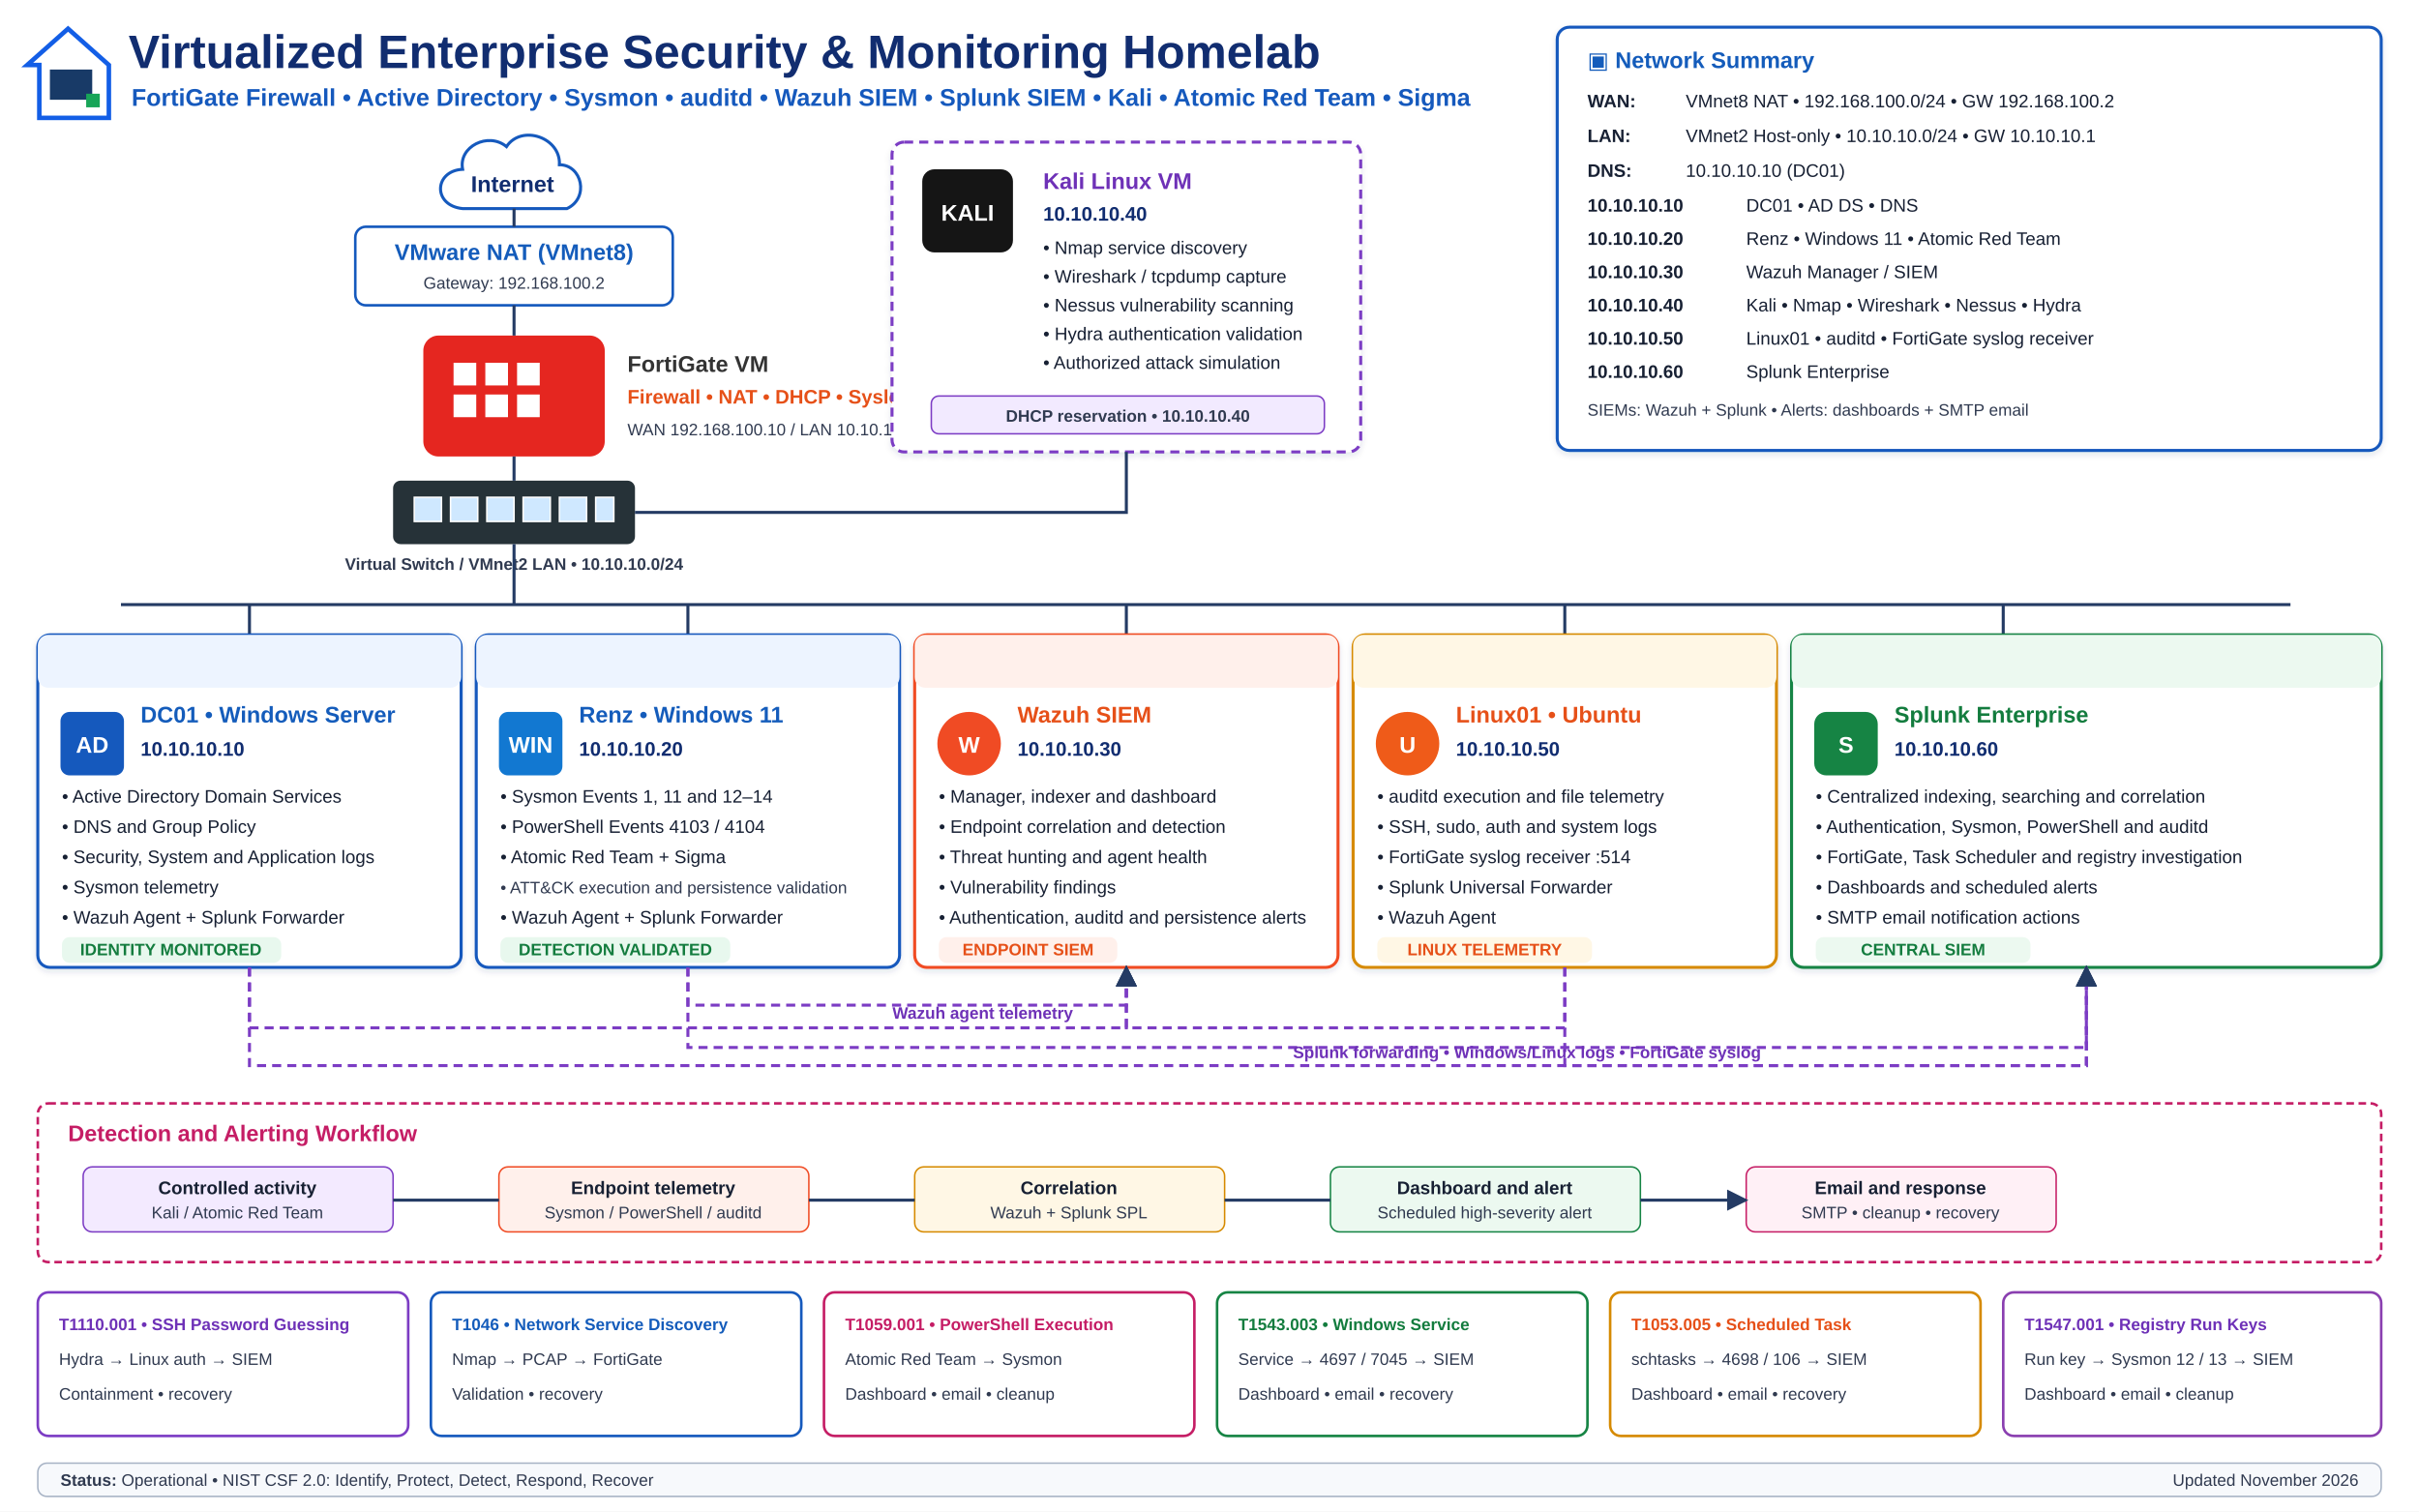
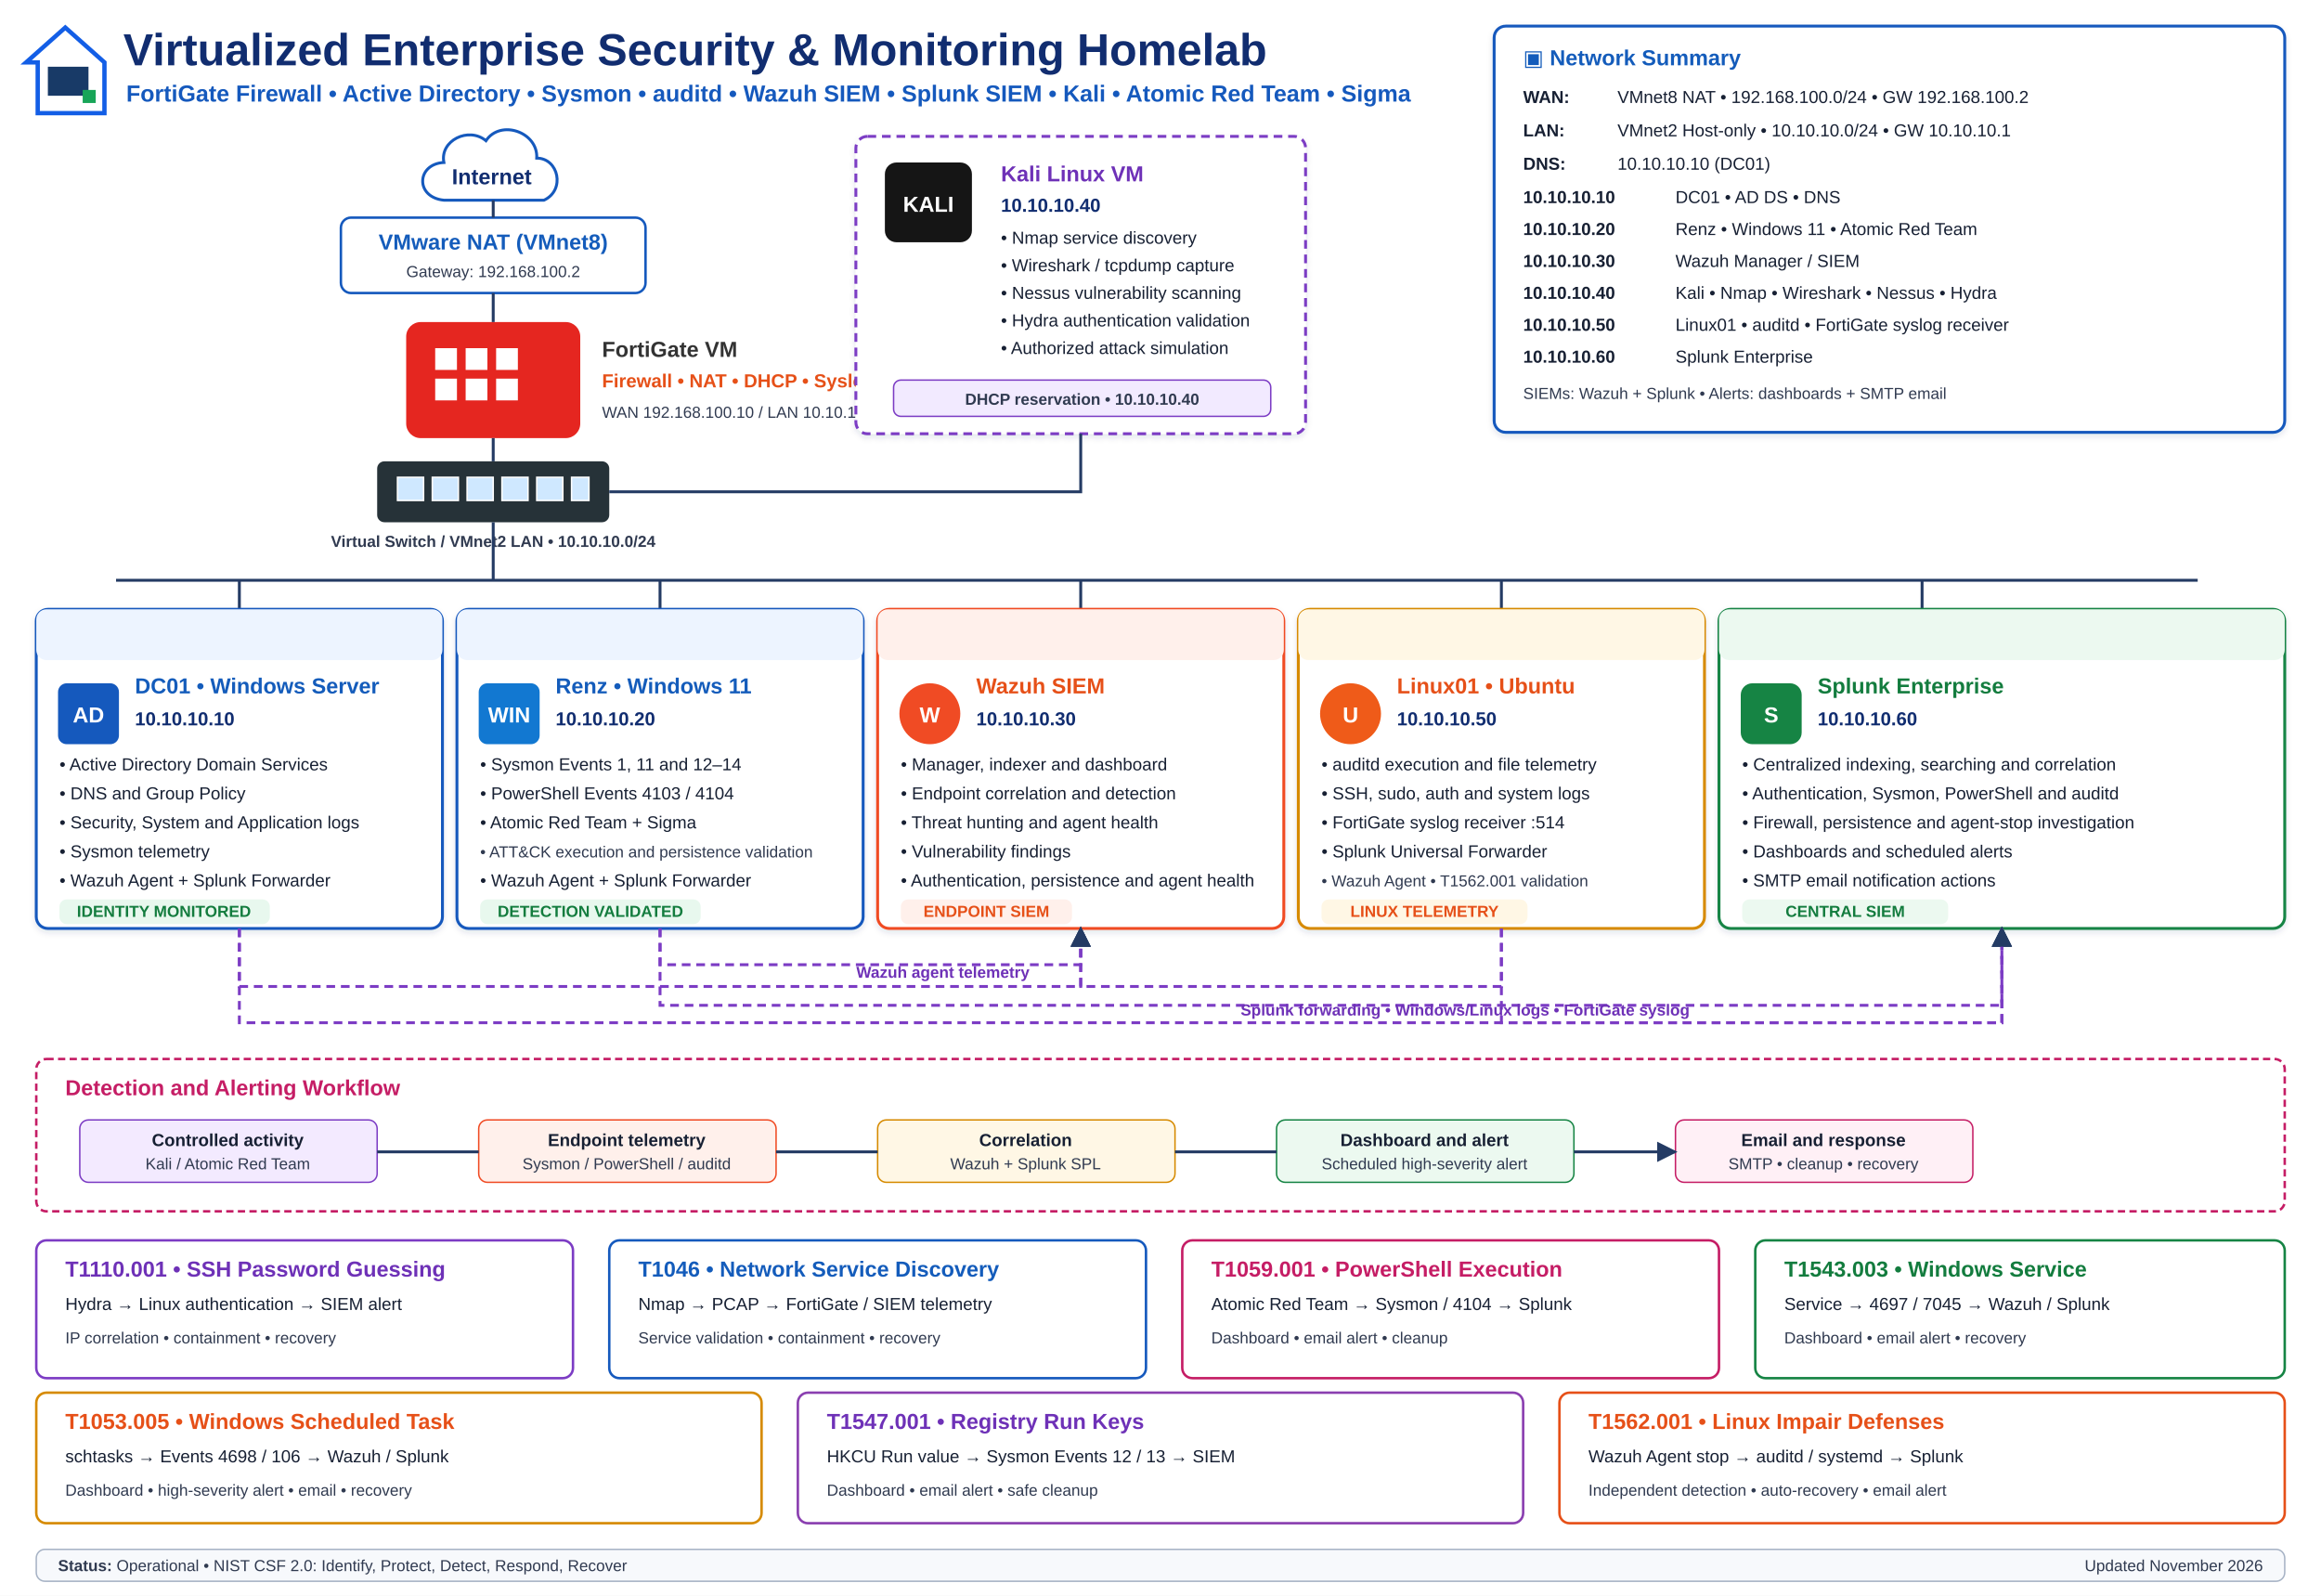
- <svg xmlns="http://www.w3.org/2000/svg" width="1600" height="1000" viewBox="0 0 1600 1000">
+ <svg xmlns="http://www.w3.org/2000/svg" width="1600" height="1100" viewBox="0 0 1600 1100">
  <defs>
    <marker id="arrow" viewBox="0 0 10 10" refX="9" refY="5" markerWidth="7" markerHeight="7" orient="auto">
      <path d="M0 0L10 5L0 10Z" fill="#243b64" />
    </marker>
    <filter id="soft" x="-10%" y="-10%" width="120%" height="120%">
      <feDropShadow dx="0" dy="2" stdDeviation="2" flood-color="#1e3a5f" flood-opacity=".12" />
    </filter>
    <style>
      .title{font:700 31px Arial,sans-serif;fill:#112d70}.subtitle{font:700 16px Arial,sans-serif;fill:#1559bd}
      .h{font:700 15px Arial,sans-serif}.ip{font:700 13px Arial,sans-serif}.t{font:400 12px Arial,sans-serif;fill:#172033}.s{font:400 11px Arial,sans-serif;fill:#303a50}
      .card{fill:#fff;stroke-width:2;rx:8;filter:url(#soft)}.section{fill:#fff;stroke-width:1.7;rx:7}
      .line{fill:none;stroke:#243b64;stroke-width:2}.arrow{fill:none;stroke:#243b64;stroke-width:2;marker-end:url(#arrow)}
      .dash{fill:none;stroke:#7c3cc4;stroke-width:2;stroke-dasharray:6 4;marker-end:url(#arrow)}
      .green{fill:#137c3e}.blue{fill:#145cbb}.purple{fill:#6e31b7}.orange{fill:#e65018}.pink{fill:#c51d65}.navy{fill:#112d70}
      .badge{rx:5}.white{fill:#fff}.bold{font-weight:700}
    </style>
  </defs>
-   <rect width="1600" height="1000" fill="#fff" />
+   <rect width="1600" height="1100" fill="#fff" />
  <g transform="translate(18 15)">
    <path d="M0 28L27 4l27 24v35H8V28Z" fill="none" stroke="#135ee6" stroke-width="3" />
    <rect x="15" y="31" width="28" height="20" fill="#183a67" />
    <rect x="39" y="47" width="9" height="9" fill="#18a558" />
  </g>
  <text x="85" y="45" class="title">Virtualized Enterprise Security &amp; Monitoring Homelab</text>
  <text x="87" y="70" class="subtitle">FortiGate Firewall • Active Directory • Sysmon • auditd • Wazuh SIEM • Splunk SIEM • Kali • Atomic Red Team • Sigma</text>
  <g transform="translate(260 88)">
    <path d="M46 24c-3-15 17-25 29-15 10-15 36-6 35 12 15 0 20 22 5 29H46c-20-2-19-25 0-26Z" fill="#fff" stroke="#1559bd" stroke-width="2" />
    <text x="79" y="39" text-anchor="middle" class="h navy">Internet</text>
  </g>
  <rect x="235" y="150" width="210" height="52" class="section" stroke="#1559bd" />
  <text x="340" y="172" text-anchor="middle" class="h blue">VMware NAT (VMnet8)</text>
  <text x="340" y="191" text-anchor="middle" class="s">Gateway: 192.168.100.2</text>
  <path d="M340 138V150" class="line" />
  <rect x="280" y="222" width="120" height="80" rx="10" fill="#e52620" />
  <g fill="#fff">
    <rect x="300" y="240" width="15" height="15" />
    <rect x="321" y="240" width="15" height="15" />
    <rect x="342" y="240" width="15" height="15" />
    <rect x="300" y="261" width="15" height="15" />
    <rect x="321" y="261" width="15" height="15" />
    <rect x="342" y="261" width="15" height="15" />
  </g>
  <text x="415" y="246" class="h" fill="#333">FortiGate VM</text>
  <text x="415" y="267" class="ip orange">Firewall • NAT • DHCP • Syslog</text>
  <text x="415" y="288" class="s">WAN 192.168.100.10 / LAN 10.10.10.1</text>
  <path d="M340 202V222" class="line" />
  <g transform="translate(260 318)">
    <rect width="160" height="42" rx="5" fill="#263238" />
    <g fill="#cfe8ff" stroke="#fff">
      <rect x="14" y="11" width="18" height="16" />
      <rect x="38" y="11" width="18" height="16" />
      <rect x="62" y="11" width="18" height="16" />
      <rect x="86" y="11" width="18" height="16" />
      <rect x="110" y="11" width="18" height="16" />
      <rect x="134" y="11" width="12" height="16" />
    </g>
  </g>
  <text x="340" y="377" text-anchor="middle" class="s bold">Virtual Switch / VMnet2 LAN • 10.10.10.0/24</text>
  <path d="M340 302V318" class="line" />
  <rect x="590" y="94" width="310" height="205" class="card" stroke="#7c3cc4" stroke-dasharray="6 4" />
  <rect x="610" y="112" width="60" height="55" rx="8" fill="#151515" />
  <text x="640" y="146" text-anchor="middle" class="h white">KALI</text>
  <text x="690" y="125" class="h purple">Kali Linux VM</text>
  <text x="690" y="146" class="ip navy">10.10.10.40</text>
  <text x="690" y="168" class="t">• Nmap service discovery</text>
  <text x="690" y="187" class="t">• Wireshark / tcpdump capture</text>
  <text x="690" y="206" class="t">• Nessus vulnerability scanning</text>
  <text x="690" y="225" class="t">• Hydra authentication validation</text>
  <text x="690" y="244" class="t">• Authorized attack simulation</text>
  <rect x="616" y="262" width="260" height="25" class="badge" fill="#f2eaff" stroke="#7c3cc4" />
  <text x="746" y="279" text-anchor="middle" class="s bold">DHCP reservation • 10.10.10.40</text>
  <path d="M420 339H745V299" class="line" />
  <rect x="1030" y="18" width="545" height="280" class="card" stroke="#1559bd" />
  <text x="1050" y="45" class="h blue">▣  Network Summary</text>
  <text x="1050" y="71" class="t bold">WAN:</text>
  <text x="1115" y="71" class="t">VMnet8 NAT • 192.168.100.0/24 • GW 192.168.100.2</text>
  <text x="1050" y="94" class="t bold">LAN:</text>
  <text x="1115" y="94" class="t">VMnet2 Host-only • 10.10.10.0/24 • GW 10.10.10.1</text>
  <text x="1050" y="117" class="t bold">DNS:</text>
  <text x="1115" y="117" class="t">10.10.10.10 (DC01)</text>
  <text x="1050" y="140" class="t bold">10.10.10.10</text>
  <text x="1155" y="140" class="t">DC01 • AD DS • DNS</text>
  <text x="1050" y="162" class="t bold">10.10.10.20</text>
  <text x="1155" y="162" class="t">Renz • Windows 11 • Atomic Red Team</text>
  <text x="1050" y="184" class="t bold">10.10.10.30</text>
  <text x="1155" y="184" class="t">Wazuh Manager / SIEM</text>
  <text x="1050" y="206" class="t bold">10.10.10.40</text>
  <text x="1155" y="206" class="t">Kali • Nmap • Wireshark • Nessus • Hydra</text>
  <text x="1050" y="228" class="t bold">10.10.10.50</text>
  <text x="1155" y="228" class="t">Linux01 • auditd • FortiGate syslog receiver</text>
  <text x="1050" y="250" class="t bold">10.10.10.60</text>
  <text x="1155" y="250" class="t">Splunk Enterprise</text>
  <text x="1050" y="275" class="s">SIEMs: Wazuh + Splunk • Alerts: dashboards + SMTP email</text>
  <path d="M80 400H1515" class="line" />
  <path d="M340 360V400" class="line" />
  <path d="M165 400V420M455 400V420M745 400V420M1035 400V420M1325 400V420" class="line" />
  <g transform="translate(25 420)">
    <rect width="280" height="220" class="card" stroke="#1559bd" />
    <rect width="280" height="35" rx="7" fill="#edf4ff" />
    <rect x="15" y="51" width="42" height="42" rx="6" fill="#1559bd" />
    <text x="36" y="78" text-anchor="middle" class="h white">AD</text>
    <text x="68" y="58" class="h blue">DC01 • Windows Server</text>
    <text x="68" y="80" class="ip navy">10.10.10.10</text>
    <text x="16" y="111" class="t">• Active Directory Domain Services</text>
    <text x="16" y="131" class="t">• DNS and Group Policy</text>
    <text x="16" y="151" class="t">• Security, System and Application logs</text>
    <text x="16" y="171" class="t">• Sysmon telemetry</text>
    <text x="16" y="191" class="t">• Wazuh Agent + Splunk Forwarder</text>
    <rect x="16" y="200" width="145" height="17" class="badge" fill="#e8f8ee" />
    <text x="88" y="212" text-anchor="middle" class="s bold green">IDENTITY MONITORED</text>
  </g>
  <g transform="translate(315 420)">
    <rect width="280" height="220" class="card" stroke="#1559bd" />
    <rect width="280" height="35" rx="7" fill="#edf4ff" />
    <rect x="15" y="51" width="42" height="42" rx="6" fill="#1278d1" />
    <text x="36" y="78" text-anchor="middle" class="h white">WIN</text>
    <text x="68" y="58" class="h blue">Renz • Windows 11</text>
    <text x="68" y="80" class="ip navy">10.10.10.20</text>
    <text x="16" y="111" class="t">• Sysmon Events 1, 11 and 12–14</text>
    <text x="16" y="131" class="t">• PowerShell Events 4103 / 4104</text>
    <text x="16" y="151" class="t">• Atomic Red Team + Sigma</text>
    <text x="16" y="171" class="s">• ATT&amp;CK execution and persistence validation</text>
    <text x="16" y="191" class="t">• Wazuh Agent + Splunk Forwarder</text>
    <rect x="16" y="200" width="152" height="17" class="badge" fill="#e8f8ee" />
    <text x="92" y="212" text-anchor="middle" class="s bold green">DETECTION VALIDATED</text>
  </g>
  <g transform="translate(605 420)">
    <rect width="280" height="220" class="card" stroke="#f04b24" />
    <rect width="280" height="35" rx="7" fill="#fff0eb" />
    <rect x="15" y="51" width="42" height="42" rx="21" fill="#f04b24" />
    <text x="36" y="78" text-anchor="middle" class="h white">W</text>
    <text x="68" y="58" class="h orange">Wazuh SIEM</text>
    <text x="68" y="80" class="ip navy">10.10.10.30</text>
    <text x="16" y="111" class="t">• Manager, indexer and dashboard</text>
    <text x="16" y="131" class="t">• Endpoint correlation and detection</text>
    <text x="16" y="151" class="t">• Threat hunting and agent health</text>
    <text x="16" y="171" class="t">• Vulnerability findings</text>
-     <text x="16" y="191" class="t">• Authentication, auditd and persistence alerts</text>
+     <text x="16" y="191" class="t">• Authentication, persistence and agent health</text>
    <rect x="16" y="200" width="118" height="17" class="badge" fill="#fff0eb" />
    <text x="75" y="212" text-anchor="middle" class="s bold orange">ENDPOINT SIEM</text>
  </g>
  <g transform="translate(895 420)">
    <rect width="280" height="220" class="card" stroke="#d68a00" />
    <rect width="280" height="35" rx="7" fill="#fff7e5" />
    <rect x="15" y="51" width="42" height="42" rx="21" fill="#ef5b19" />
    <text x="36" y="78" text-anchor="middle" class="h white">U</text>
    <text x="68" y="58" class="h orange">Linux01 • Ubuntu</text>
    <text x="68" y="80" class="ip navy">10.10.10.50</text>
    <text x="16" y="111" class="t">• auditd execution and file telemetry</text>
    <text x="16" y="131" class="t">• SSH, sudo, auth and system logs</text>
    <text x="16" y="151" class="t">• FortiGate syslog receiver :514</text>
    <text x="16" y="171" class="t">• Splunk Universal Forwarder</text>
-     <text x="16" y="191" class="t">• Wazuh Agent</text>
+     <text x="16" y="191" class="s">• Wazuh Agent • T1562.001 validation</text>
    <rect x="16" y="200" width="142" height="17" class="badge" fill="#fff7e5" />
    <text x="87" y="212" text-anchor="middle" class="s bold orange">LINUX TELEMETRY</text>
  </g>
  <g transform="translate(1185 420)">
    <rect width="390" height="220" class="card" stroke="#168444" />
    <rect width="390" height="35" rx="7" fill="#ecf9f0" />
    <rect x="15" y="51" width="42" height="42" rx="8" fill="#168444" />
    <text x="36" y="78" text-anchor="middle" class="h white">S</text>
    <text x="68" y="58" class="h green">Splunk Enterprise</text>
    <text x="68" y="80" class="ip navy">10.10.10.60</text>
    <text x="16" y="111" class="t">• Centralized indexing, searching and correlation</text>
    <text x="16" y="131" class="t">• Authentication, Sysmon, PowerShell and auditd</text>
-     <text x="16" y="151" class="t">• FortiGate, Task Scheduler and registry investigation</text>
+     <text x="16" y="151" class="t">• Firewall, persistence and agent-stop investigation</text>
    <text x="16" y="171" class="t">• Dashboards and scheduled alerts</text>
    <text x="16" y="191" class="t">• SMTP email notification actions</text>
    <rect x="16" y="200" width="142" height="17" class="badge" fill="#ecf9f0" />
    <text x="87" y="212" text-anchor="middle" class="s bold green">CENTRAL SIEM</text>
  </g>
  <path d="M165 640V680H745V640" class="dash" />
  <path d="M455 640V665H745V640" class="dash" />
  <path d="M1035 640V680H745V640" class="dash" />
  <path d="M165 640V705H1380V640" class="dash" />
  <path d="M455 640V693H1380V640" class="dash" />
  <path d="M1035 640V705H1380V640" class="dash" />
  <text x="650" y="674" text-anchor="middle" class="s bold purple">Wazuh agent telemetry</text>
  <text x="1010" y="700" text-anchor="middle" class="s bold purple">Splunk forwarding • Windows/Linux logs • FortiGate syslog</text>
  <rect x="25" y="730" width="1550" height="105" class="section" stroke="#c51d65" stroke-dasharray="5 3" />
  <text x="45" y="755" class="h pink">Detection and Alerting Workflow</text>
  <g transform="translate(55 772)">
    <rect width="205" height="43" rx="6" fill="#f3eaff" stroke="#7c3cc4" />
    <text x="102" y="18" text-anchor="middle" class="t bold">Controlled activity</text>
    <text x="102" y="34" text-anchor="middle" class="s">Kali / Atomic Red Team</text>
  </g>
  <g transform="translate(330 772)">
    <rect width="205" height="43" rx="6" fill="#fff0eb" stroke="#f04b24" />
    <text x="102" y="18" text-anchor="middle" class="t bold">Endpoint telemetry</text>
    <text x="102" y="34" text-anchor="middle" class="s">Sysmon / PowerShell / auditd</text>
  </g>
  <g transform="translate(605 772)">
    <rect width="205" height="43" rx="6" fill="#fff7e5" stroke="#d68a00" />
    <text x="102" y="18" text-anchor="middle" class="t bold">Correlation</text>
    <text x="102" y="34" text-anchor="middle" class="s">Wazuh + Splunk SPL</text>
  </g>
  <g transform="translate(880 772)">
    <rect width="205" height="43" rx="6" fill="#ecf9f0" stroke="#168444" />
    <text x="102" y="18" text-anchor="middle" class="t bold">Dashboard and alert</text>
    <text x="102" y="34" text-anchor="middle" class="s">Scheduled high-severity alert</text>
  </g>
  <g transform="translate(1155 772)">
    <rect width="205" height="43" rx="6" fill="#fff0f6" stroke="#c51d65" />
    <text x="102" y="18" text-anchor="middle" class="t bold">Email and response</text>
    <text x="102" y="34" text-anchor="middle" class="s">SMTP • cleanup • recovery</text>
  </g>
  <path d="M260 794H330M535 794H605M810 794H880M1085 794H1155" class="arrow" />
-   <rect x="25" y="855" width="245" height="95" class="section" stroke="#7c3cc4" />
-   <text x="39" y="880" class="s bold purple">T1110.001 • SSH Password Guessing</text>
-   <text x="39" y="903" class="s">Hydra → Linux auth → SIEM</text>
-   <text x="39" y="926" class="s">Containment • recovery</text>
-   <rect x="285" y="855" width="245" height="95" class="section" stroke="#1559bd" />
-   <text x="299" y="880" class="s bold blue">T1046 • Network Service Discovery</text>
-   <text x="299" y="903" class="s">Nmap → PCAP → FortiGate</text>
-   <text x="299" y="926" class="s">Validation • recovery</text>
-   <rect x="545" y="855" width="245" height="95" class="section" stroke="#c51d65" />
-   <text x="559" y="880" class="s bold pink">T1059.001 • PowerShell Execution</text>
-   <text x="559" y="903" class="s">Atomic Red Team → Sysmon</text>
-   <text x="559" y="926" class="s">Dashboard • email • cleanup</text>
-   <rect x="805" y="855" width="245" height="95" class="section" stroke="#168444" />
-   <text x="819" y="880" class="s bold green">T1543.003 • Windows Service</text>
-   <text x="819" y="903" class="s">Service → 4697 / 7045 → SIEM</text>
-   <text x="819" y="926" class="s">Dashboard • email • recovery</text>
-   <rect x="1065" y="855" width="245" height="95" class="section" stroke="#d68a00" />
-   <text x="1079" y="880" class="s bold orange">T1053.005 • Scheduled Task</text>
-   <text x="1079" y="903" class="s">schtasks → 4698 / 106 → SIEM</text>
-   <text x="1079" y="926" class="s">Dashboard • email • recovery</text>
-   <rect x="1325" y="855" width="250" height="95" class="section" stroke="#8a3fb0" />
-   <text x="1339" y="880" class="s bold purple">T1547.001 • Registry Run Keys</text>
-   <text x="1339" y="903" class="s">Run key → Sysmon 12 / 13 → SIEM</text>
-   <text x="1339" y="926" class="s">Dashboard • email • cleanup</text>
-   <rect x="25" y="968" width="1550" height="22" rx="6" fill="#f7f9fc" stroke="#a7b3c5" />
-   <text x="40" y="983" class="s">
+   <rect x="25" y="855" width="370" height="95" class="section" stroke="#7c3cc4" />
+   <text x="45" y="880" class="h purple">T1110.001 • SSH Password Guessing</text>
+   <text x="45" y="903" class="t">Hydra → Linux authentication → SIEM alert</text>
+   <text x="45" y="926" class="s">IP correlation • containment • recovery</text>
+   <rect x="420" y="855" width="370" height="95" class="section" stroke="#1559bd" />
+   <text x="440" y="880" class="h blue">T1046 • Network Service Discovery</text>
+   <text x="440" y="903" class="t">Nmap → PCAP → FortiGate / SIEM telemetry</text>
+   <text x="440" y="926" class="s">Service validation • containment • recovery</text>
+   <rect x="815" y="855" width="370" height="95" class="section" stroke="#c51d65" />
+   <text x="835" y="880" class="h pink">T1059.001 • PowerShell Execution</text>
+   <text x="835" y="903" class="t">Atomic Red Team → Sysmon / 4104 → Splunk</text>
+   <text x="835" y="926" class="s">Dashboard • email alert • cleanup</text>
+   <rect x="1210" y="855" width="365" height="95" class="section" stroke="#168444" />
+   <text x="1230" y="880" class="h green">T1543.003 • Windows Service</text>
+   <text x="1230" y="903" class="t">Service → 4697 / 7045 → Wazuh / Splunk</text>
+   <text x="1230" y="926" class="s">Dashboard • email alert • recovery</text>
+   <rect x="25" y="960" width="500" height="90" class="section" stroke="#d68a00" />
+   <text x="45" y="985" class="h orange">T1053.005 • Windows Scheduled Task</text>
+   <text x="45" y="1008" class="t">schtasks → Events 4698 / 106 → Wazuh / Splunk</text>
+   <text x="45" y="1031" class="s">Dashboard • high-severity alert • email • recovery</text>
+   <rect x="550" y="960" width="500" height="90" class="section" stroke="#8a3fb0" />
+   <text x="570" y="985" class="h purple">T1547.001 • Registry Run Keys</text>
+   <text x="570" y="1008" class="t">HKCU Run value → Sysmon Events 12 / 13 → SIEM</text>
+   <text x="570" y="1031" class="s">Dashboard • email alert • safe cleanup</text>
+   <rect x="1075" y="960" width="500" height="90" class="section" stroke="#e65018" />
+   <text x="1095" y="985" class="h orange">T1562.001 • Linux Impair Defenses</text>
+   <text x="1095" y="1008" class="t">Wazuh Agent stop → auditd / systemd → Splunk</text>
+   <text x="1095" y="1031" class="s">Independent detection • auto-recovery • email alert</text>
+   <rect x="25" y="1068" width="1550" height="22" rx="6" fill="#f7f9fc" stroke="#a7b3c5" />
+   <text x="40" y="1083" class="s">
    <tspan class="bold">Status:</tspan> Operational • NIST CSF 2.0: Identify, Protect, Detect, Respond, Recover</text>
-   <text x="1560" y="983" text-anchor="end" class="s">Updated November 2026</text>
+   <text x="1560" y="1083" text-anchor="end" class="s">Updated November 2026</text>
</svg>
